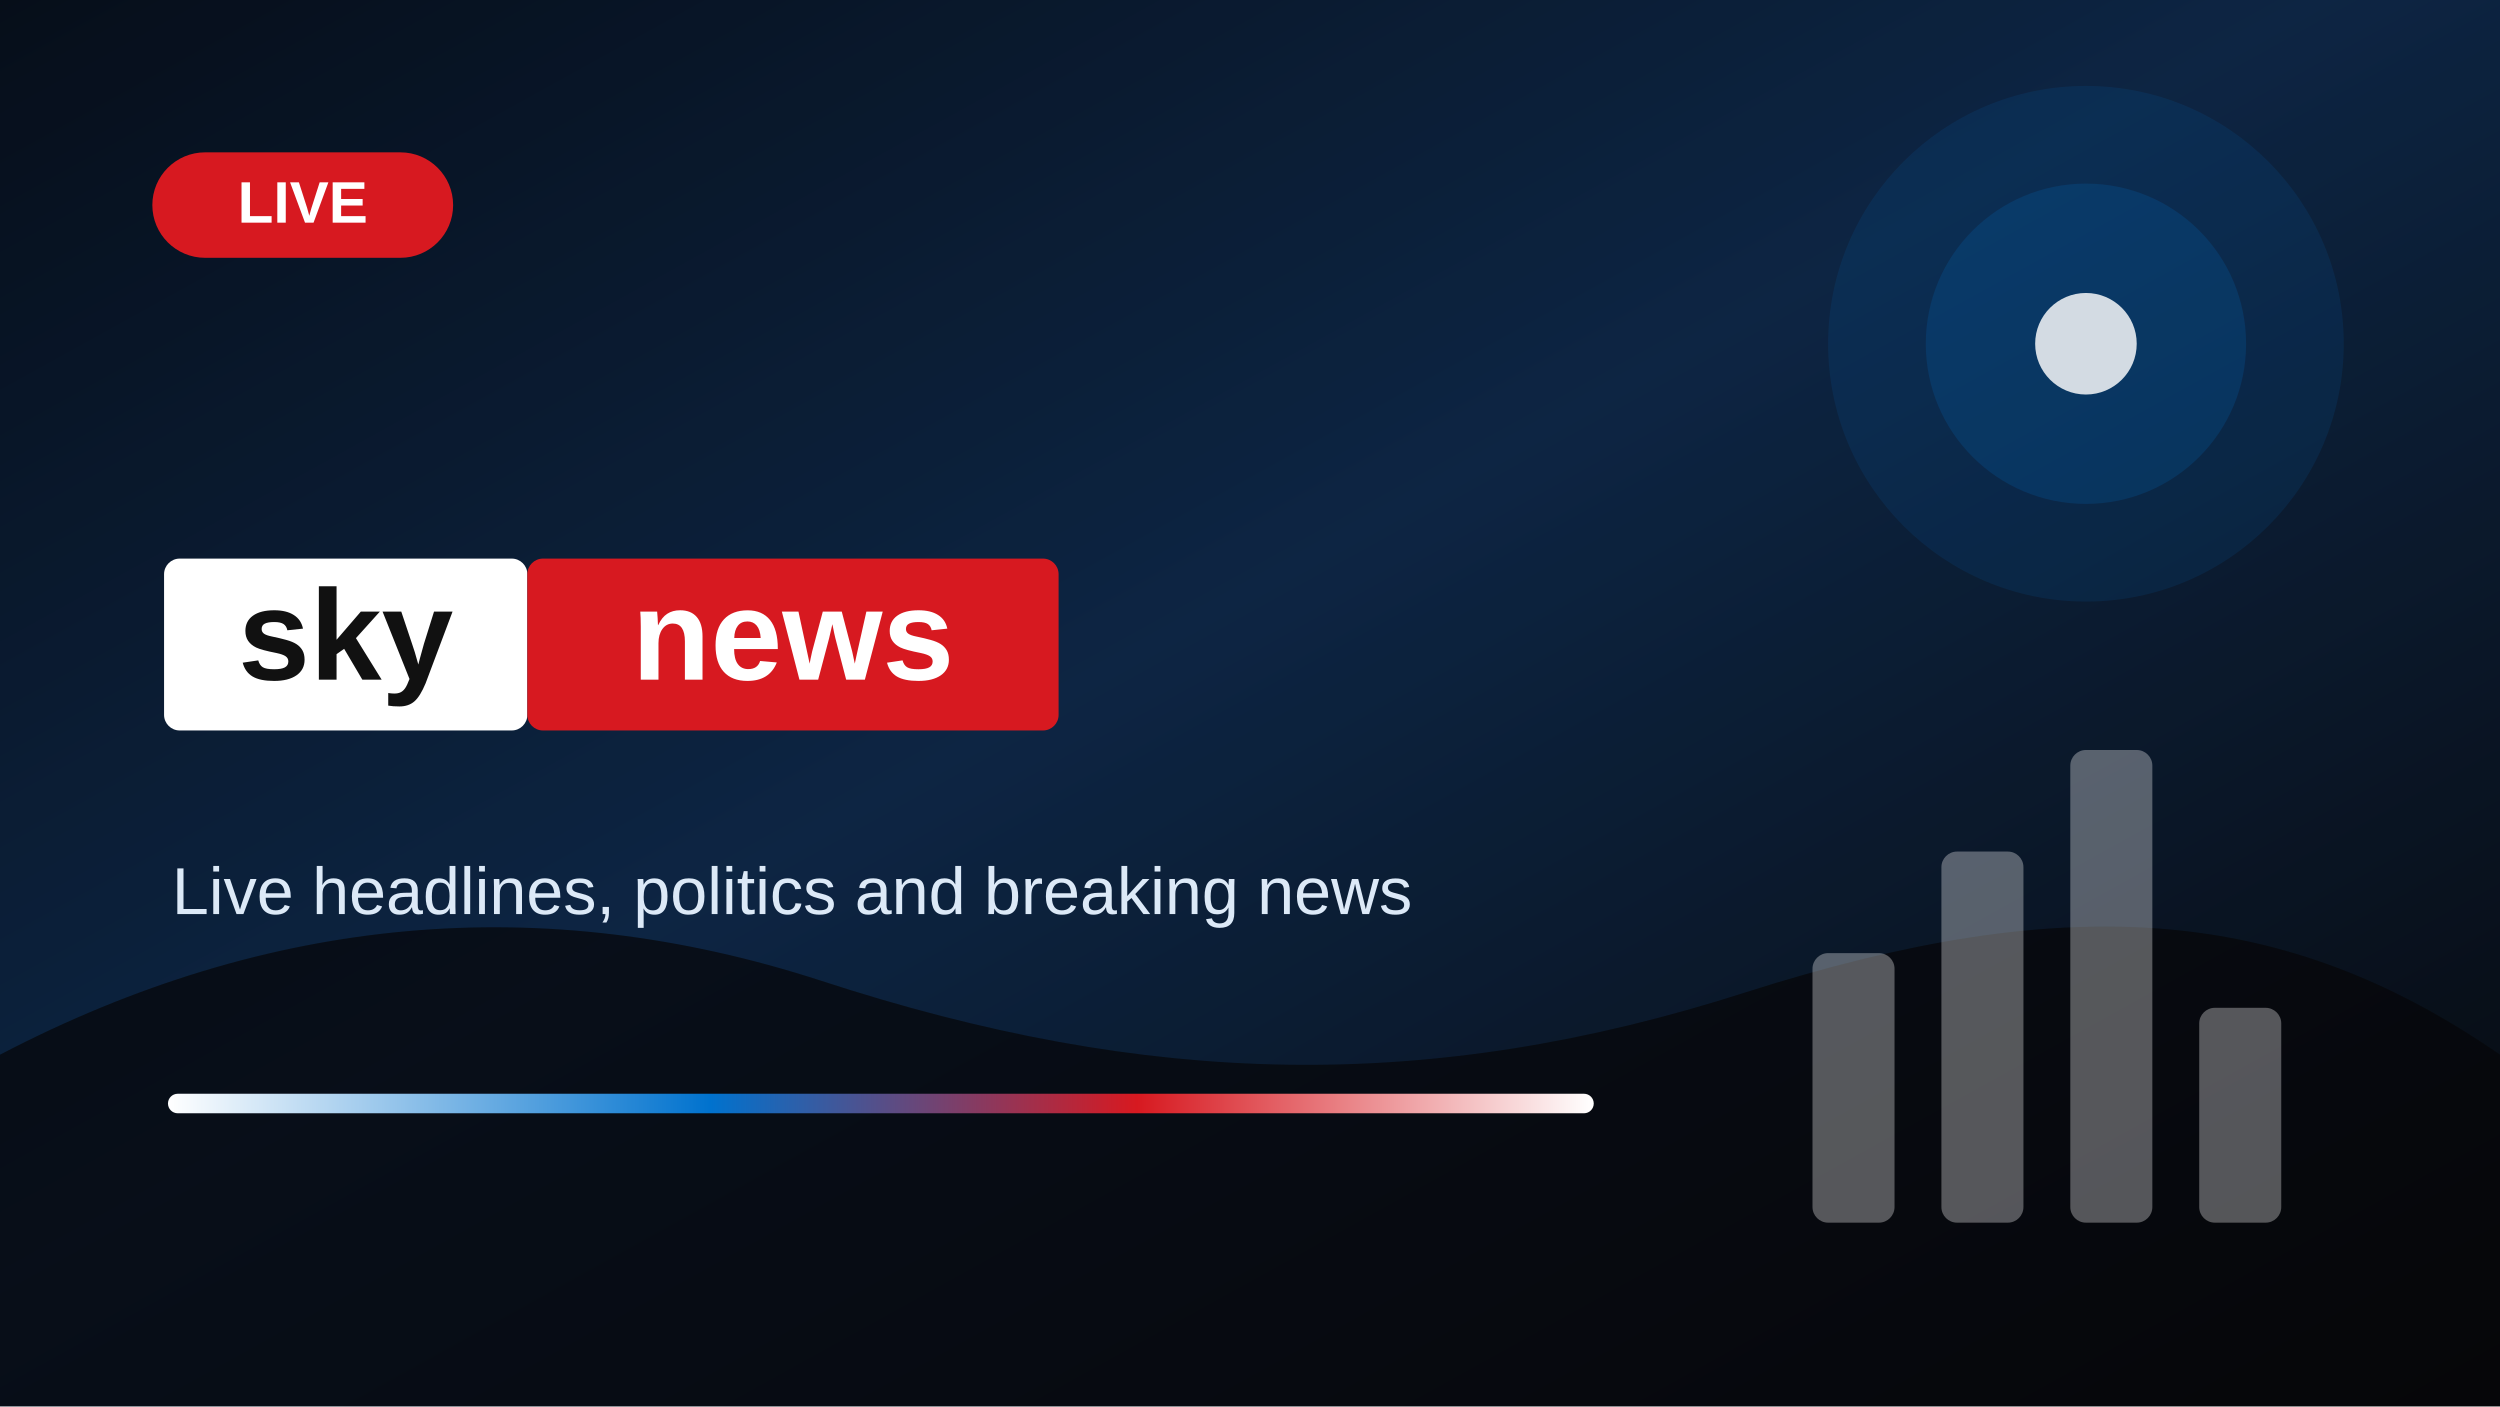
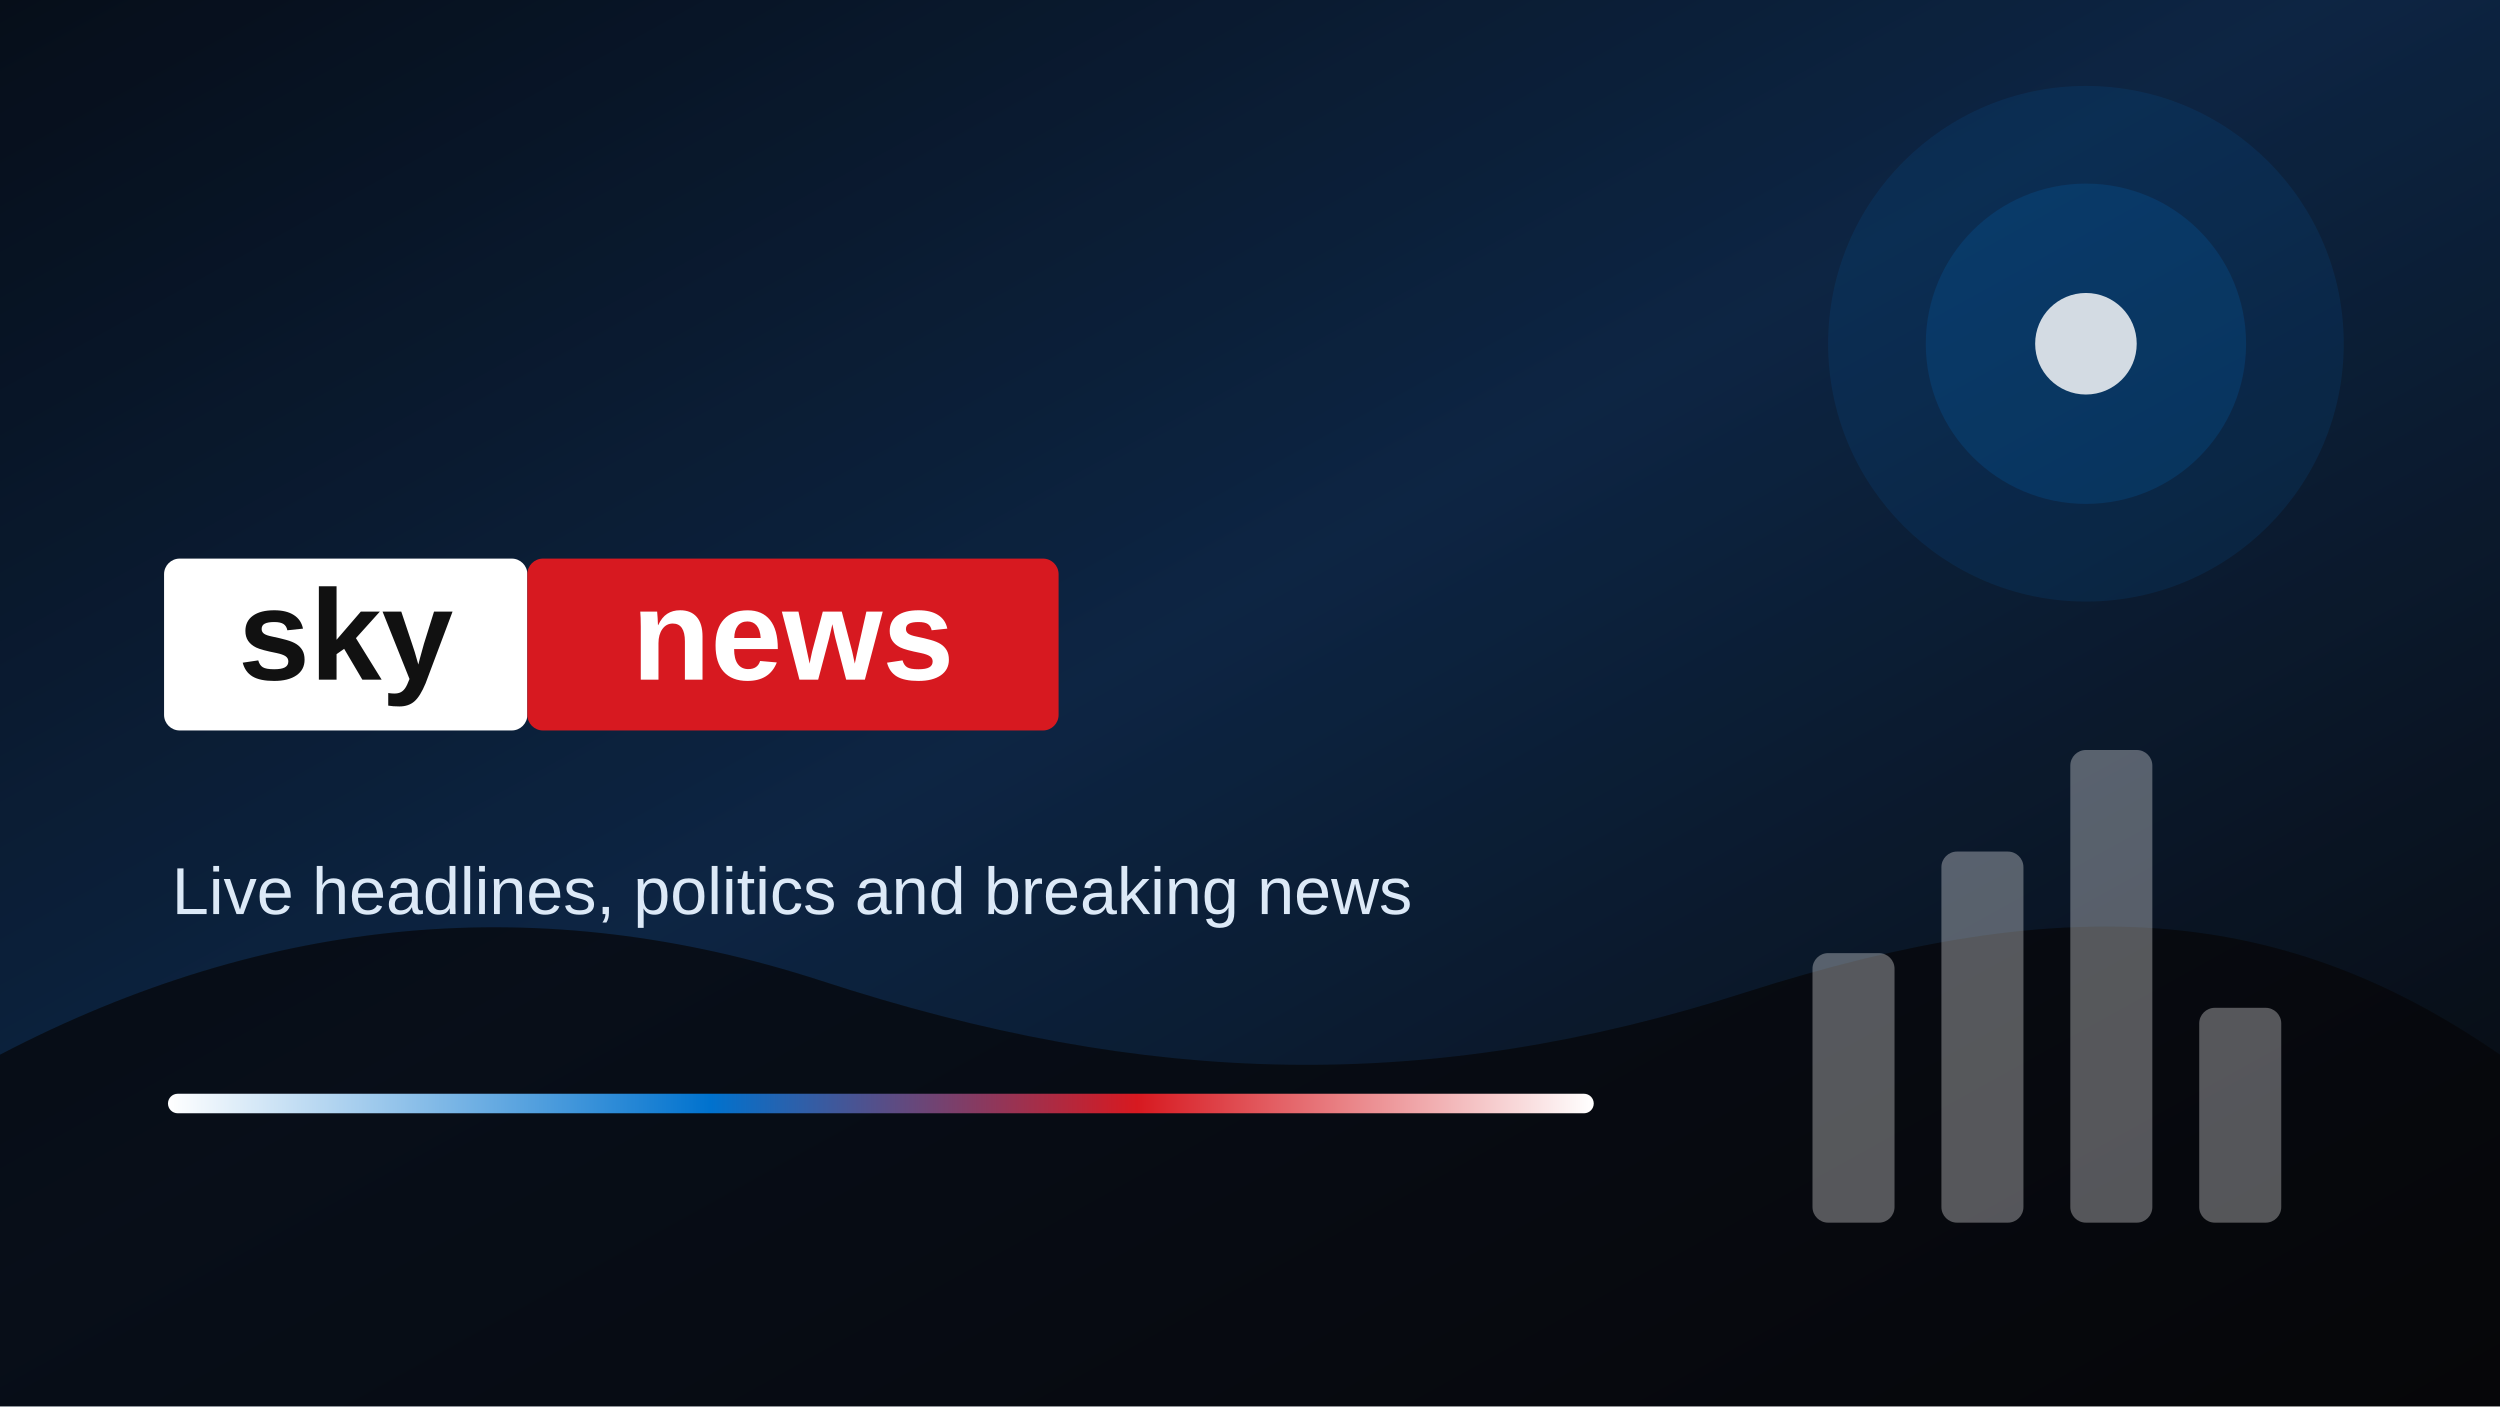
<svg xmlns="http://www.w3.org/2000/svg" viewBox="0 0 1280 720" role="img" aria-labelledby="title desc">
  <defs>
    <linearGradient id="bg" x1="0" x2="1" y1="0" y2="1">
      <stop offset="0" stop-color="#07111f" />
      <stop offset="0.46" stop-color="#102d52" />
      <stop offset="1" stop-color="#08090c" />
    </linearGradient>
    <linearGradient id="signal" x1="0" x2="1" y1="0" y2="0">
      <stop offset="0" stop-color="#ffffff" />
      <stop offset="0.38" stop-color="#0072ce" />
      <stop offset="0.68" stop-color="#d71920" />
      <stop offset="1" stop-color="#ffffff" />
    </linearGradient>
  </defs>
  <rect width="1280" height="720" fill="url(#bg)" />
  <rect x="0" y="0" width="1280" height="720" fill="#000" opacity="0.18" />
  <path d="M0 540c138-72 278-84 420-38 168 55 312 58 474 6 166-53 276-44 386 32v180H0Z" fill="#050608" opacity="0.72" />
-   <rect x="78" y="78" width="154" height="54" rx="27" fill="#d71920" />
-   <text x="155" y="114" text-anchor="middle" font-family="Helvetica Neue, Arial, sans-serif" font-size="30" font-weight="700" fill="#fff">LIVE</text>
  <circle cx="1068" cy="176" r="132" fill="#0072ce" opacity="0.12" />
  <circle cx="1068" cy="176" r="82" fill="#0072ce" opacity="0.18" />
  <circle cx="1068" cy="176" r="26" fill="#fff" opacity="0.82" />
  <g font-family="Helvetica Neue, Arial, sans-serif" font-weight="800">
    <rect x="84" y="286" width="186" height="88" rx="8" fill="#fff" />
    <rect x="270" y="286" width="272" height="88" rx="8" fill="#d71920" />
    <text x="177" y="348" text-anchor="middle" font-size="66" fill="#111">sky</text>
    <text x="406" y="348" text-anchor="middle" font-size="66" fill="#fff">news</text>
    <text x="88" y="468" font-size="34" font-weight="500" fill="#dce9f7">Live headlines, politics and breaking news</text>
  </g>
  <rect x="86" y="560" width="730" height="10" rx="5" fill="url(#signal)" />
  <g fill="#fff" opacity="0.32">
    <rect x="928" y="488" width="42" height="138" rx="8" />
    <rect x="994" y="436" width="42" height="190" rx="8" />
    <rect x="1060" y="384" width="42" height="242" rx="8" />
    <rect x="1126" y="516" width="42" height="110" rx="8" />
  </g>
</svg>
